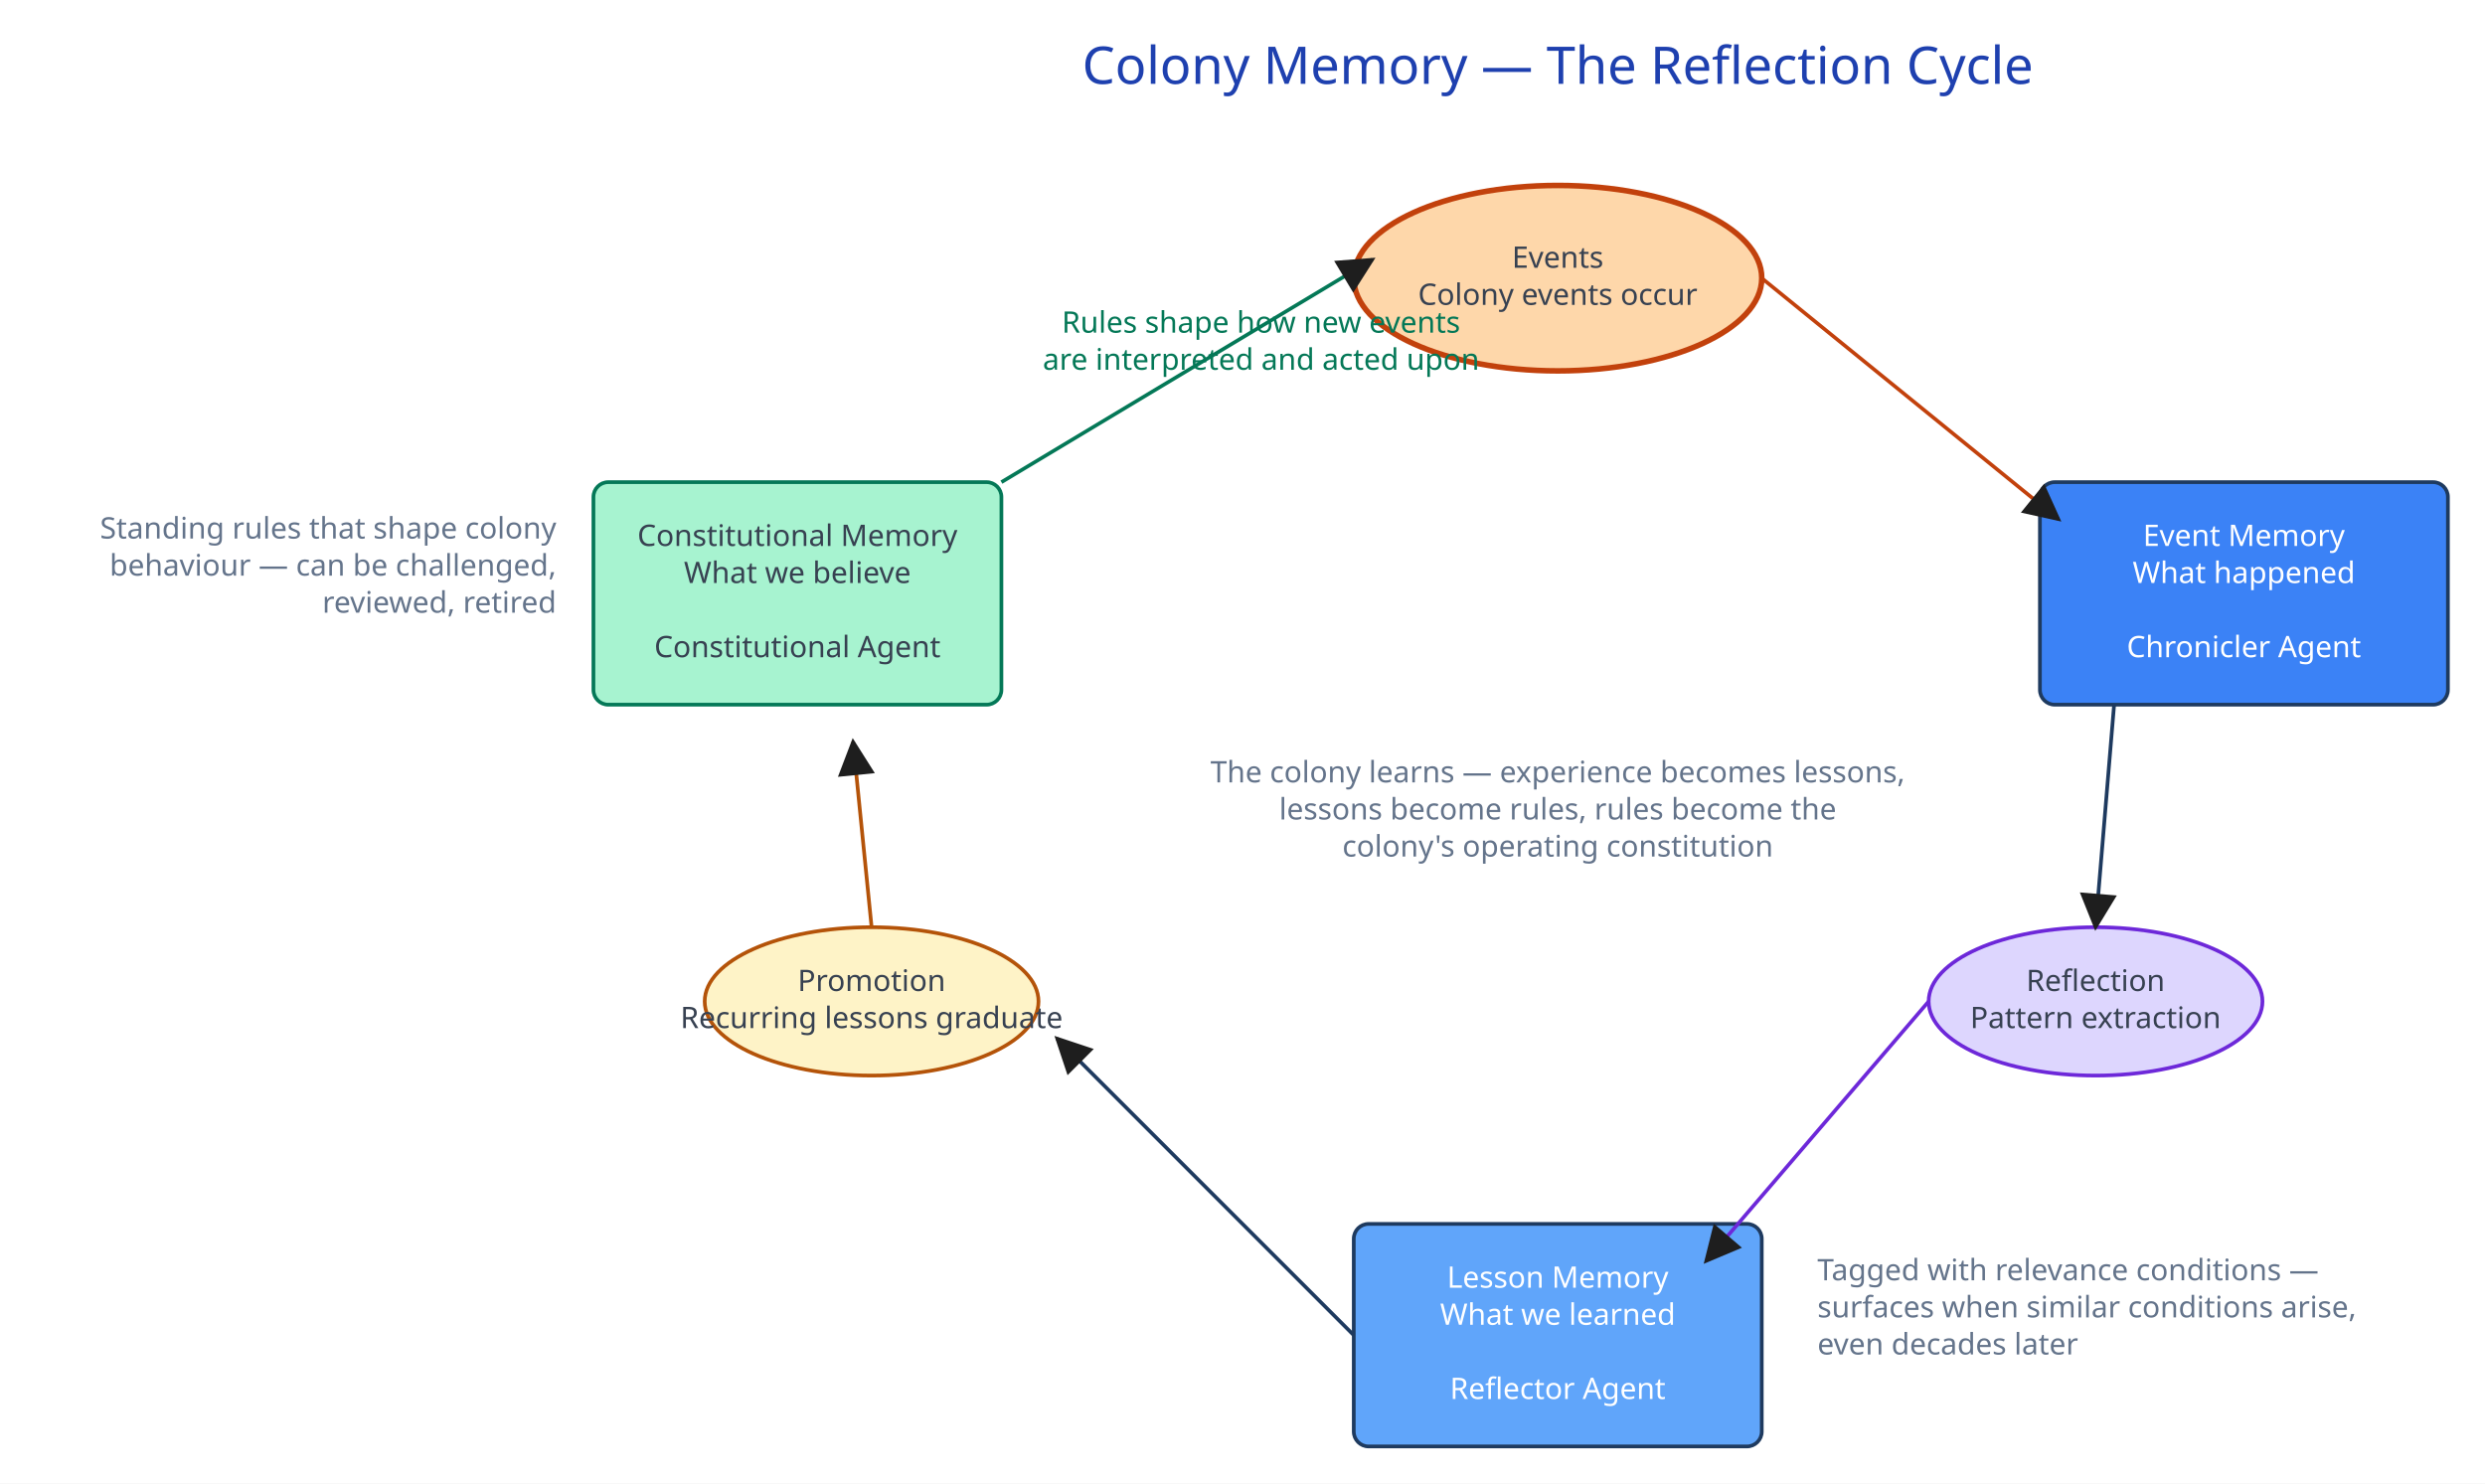
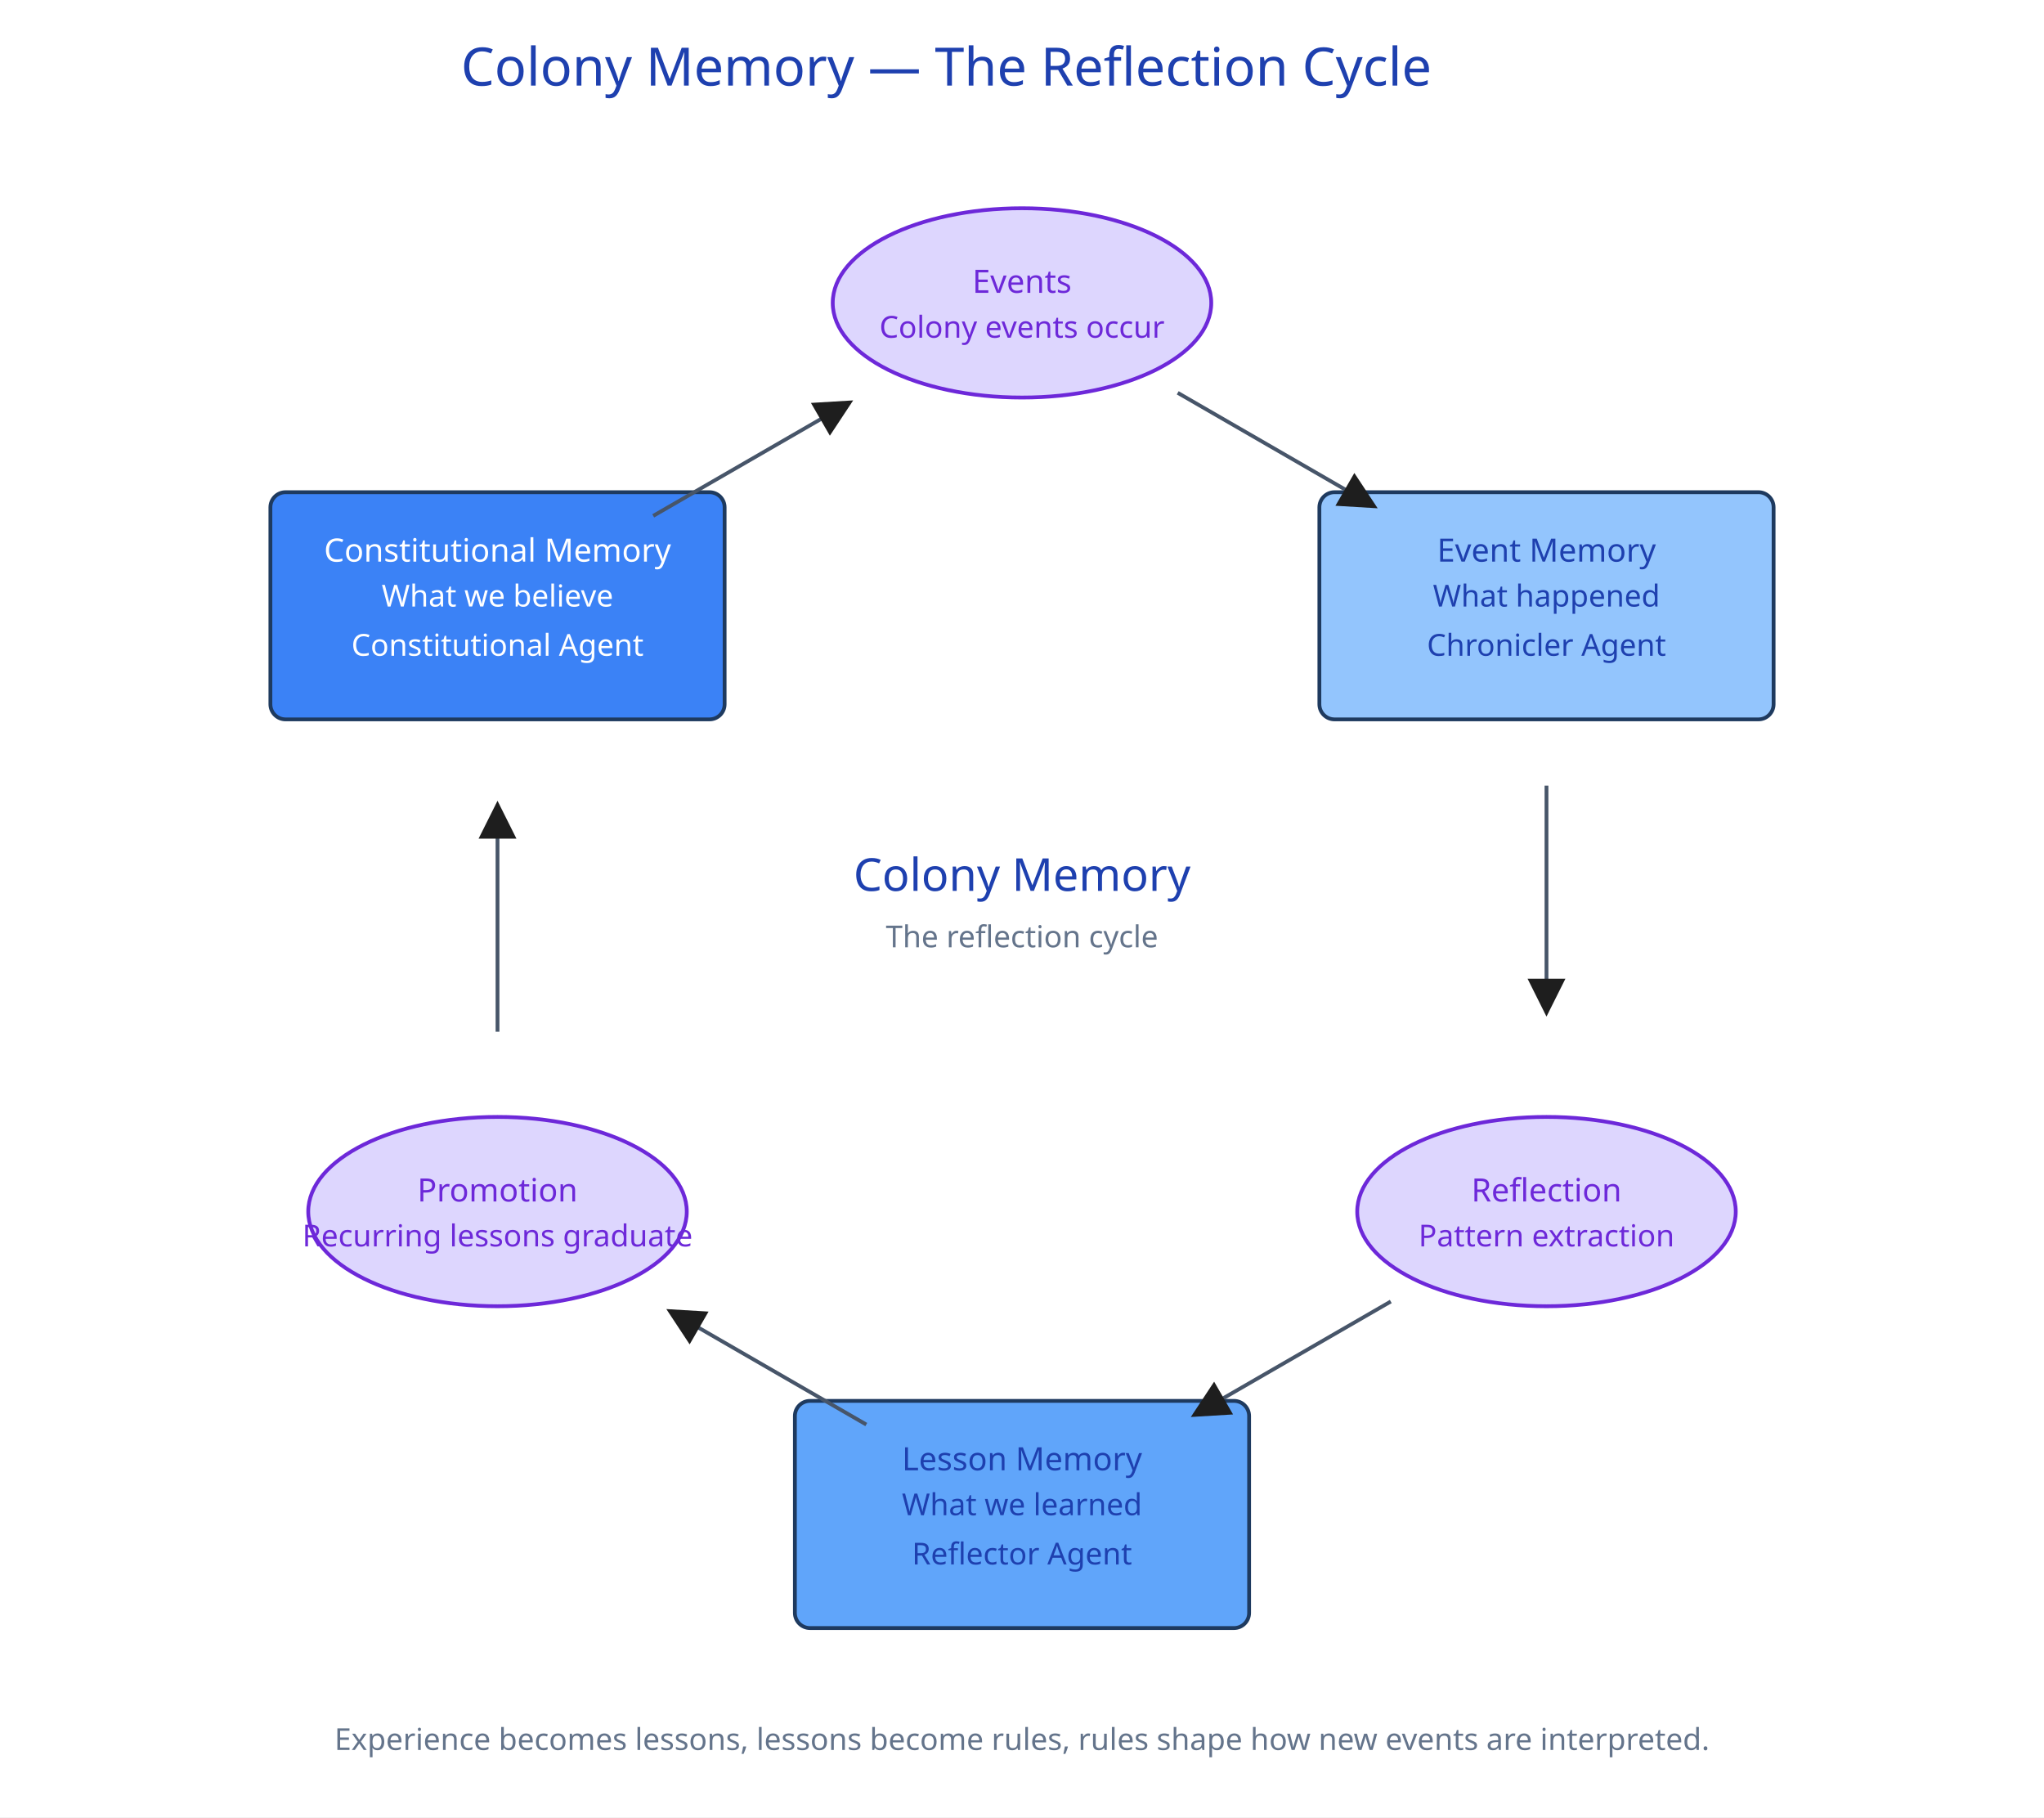
- <svg xmlns="http://www.w3.org/2000/svg" viewBox="-20 -20 1340 800" width="1340" height="800" font-family="Virgil, Segoe UI Emoji, sans-serif">
-   <rect x="-20" y="-20" width="1340" height="800" fill="#ffffff" />
+ <svg xmlns="http://www.w3.org/2000/svg" viewBox="-20 -20 1080 960" width="1080" height="960" font-family="Virgil, Segoe UI Emoji, sans-serif">
+   <rect x="-20" y="-20" width="1080" height="960" fill="#ffffff" />
  <defs>
    <marker id="arrowhead" markerWidth="10" markerHeight="10" refX="9" refY="5" orient="auto" markerUnits="strokeWidth">
      <path d="M 0 0 L 10 5 L 0 10 z" fill="#1e1e1e" />
    </marker>
  </defs>
-   <ellipse cx="820.0" cy="130.0" rx="110.0" ry="50.0" fill="#fed7aa" stroke="#c2410c" stroke-width="3" />
-   <rect x="1080" y="240" width="220" height="120" rx="8" ry="8" fill="#3b82f6" stroke="#1e3a5f" stroke-width="2" />
-   <ellipse cx="1110.0" cy="520.0" rx="90.0" ry="40.0" fill="#ddd6fe" stroke="#6d28d9" stroke-width="2" />
-   <rect x="710" y="640" width="220" height="120" rx="8" ry="8" fill="#60a5fa" stroke="#1e3a5f" stroke-width="2" />
-   <ellipse cx="450.0" cy="520.0" rx="90.0" ry="40.0" fill="#fef3c7" stroke="#b45309" stroke-width="2" />
-   <rect x="300" y="240" width="220" height="120" rx="8" ry="8" fill="#a7f3d0" stroke="#047857" stroke-width="2" />
-   <path d="M 930,130 L 1090,260" fill="none" stroke="#c2410c" stroke-width="2" marker-end="url(#arrowhead)" />
-   <path d="M 1120,360 L 1110,480" fill="none" stroke="#1e3a5f" stroke-width="2" marker-end="url(#arrowhead)" />
-   <path d="M 1020,520 L 900,660" fill="none" stroke="#6d28d9" stroke-width="2" marker-end="url(#arrowhead)" />
-   <path d="M 710,700 L 550,540" fill="none" stroke="#1e3a5f" stroke-width="2" marker-end="url(#arrowhead)" />
-   <path d="M 450,480 L 440,380" fill="none" stroke="#b45309" stroke-width="2" marker-end="url(#arrowhead)" />
-   <path d="M 520,240 L 720,120" fill="none" stroke="#047857" stroke-width="2" marker-end="url(#arrowhead)" />
-   <text x="820.0" y="25.2" fill="#1e40af" font-size="28" text-anchor="middle">Colony Memory — The Reflection Cycle</text>
-   <text x="820.0" y="124.4" fill="#374151" font-size="16" text-anchor="middle">Events</text>
-   <text x="820.0" y="144.4" fill="#374151" font-size="16" text-anchor="middle">Colony events occur</text>
-   <text x="1190.0" y="274.4" fill="#ffffff" font-size="16" text-anchor="middle">Event Memory</text>
-   <text x="1190.0" y="294.4" fill="#ffffff" font-size="16" text-anchor="middle">What happened</text>
-   <text x="1190.0" y="314.4" fill="#ffffff" font-size="16" text-anchor="middle" />
-   <text x="1190.0" y="334.4" fill="#ffffff" font-size="16" text-anchor="middle">Chronicler Agent</text>
-   <text x="1110.0" y="514.4" fill="#374151" font-size="16" text-anchor="middle">Reflection</text>
-   <text x="1110.0" y="534.4" fill="#374151" font-size="16" text-anchor="middle">Pattern extraction</text>
-   <text x="820.0" y="674.4" fill="#ffffff" font-size="16" text-anchor="middle">Lesson Memory</text>
-   <text x="820.0" y="694.4" fill="#ffffff" font-size="16" text-anchor="middle">What we learned</text>
-   <text x="820.0" y="714.4" fill="#ffffff" font-size="16" text-anchor="middle" />
-   <text x="820.0" y="734.4" fill="#ffffff" font-size="16" text-anchor="middle">Reflector Agent</text>
-   <text x="960" y="670.4" fill="#64748b" font-size="16" text-anchor="start">Tagged with relevance conditions —</text>
-   <text x="960" y="690.4" fill="#64748b" font-size="16" text-anchor="start">surfaces when similar conditions arise,</text>
-   <text x="960" y="710.4" fill="#64748b" font-size="16" text-anchor="start">even decades later</text>
-   <text x="450.0" y="514.4" fill="#374151" font-size="16" text-anchor="middle">Promotion</text>
-   <text x="450.0" y="534.4" fill="#374151" font-size="16" text-anchor="middle">Recurring lessons graduate</text>
-   <text x="410.0" y="274.4" fill="#374151" font-size="16" text-anchor="middle">Constitutional Memory</text>
-   <text x="410.0" y="294.4" fill="#374151" font-size="16" text-anchor="middle">What we believe</text>
-   <text x="410.0" y="314.4" fill="#374151" font-size="16" text-anchor="middle" />
-   <text x="410.0" y="334.4" fill="#374151" font-size="16" text-anchor="middle">Constitutional Agent</text>
-   <text x="280" y="270.4" fill="#64748b" font-size="16" text-anchor="end">Standing rules that shape colony</text>
-   <text x="280" y="290.4" fill="#64748b" font-size="16" text-anchor="end">behaviour — can be challenged,</text>
-   <text x="280" y="310.4" fill="#64748b" font-size="16" text-anchor="end">reviewed, retired</text>
-   <text x="660.0" y="159.4" fill="#047857" font-size="16" text-anchor="middle">Rules shape how new events</text>
-   <text x="660.0" y="179.4" fill="#047857" font-size="16" text-anchor="middle">are interpreted and acted upon</text>
-   <text x="820.0" y="401.9" fill="#64748b" font-size="16" text-anchor="middle">The colony learns — experience becomes lessons,</text>
-   <text x="820.0" y="421.9" fill="#64748b" font-size="16" text-anchor="middle">lessons become rules, rules become the</text>
-   <text x="820.0" y="441.9" fill="#64748b" font-size="16" text-anchor="middle">colony's operating constitution</text>
+   <ellipse cx="520.0" cy="140.0" rx="100.0" ry="50.0" fill="#ddd6fe" stroke="#6d28d9" stroke-width="2" />
+   <rect x="677.128" y="240.0" width="240" height="120" rx="8" ry="8" fill="#93c5fd" stroke="#1e3a5f" stroke-width="2" />
+   <ellipse cx="797.128" cy="620.0" rx="100.0" ry="50.0" fill="#ddd6fe" stroke="#6d28d9" stroke-width="2" />
+   <rect x="400.0" y="720.0" width="240" height="120" rx="8" ry="8" fill="#60a5fa" stroke="#1e3a5f" stroke-width="2" />
+   <ellipse cx="242.872" cy="620.0" rx="100.0" ry="50.0" fill="#ddd6fe" stroke="#6d28d9" stroke-width="2" />
+   <rect x="122.872" y="240.0" width="240" height="120" rx="8" ry="8" fill="#3b82f6" stroke="#1e3a5f" stroke-width="2" />
+   <path d="M 602.272,187.5 L 706.195,247.5" fill="none" stroke="#475569" stroke-width="2" marker-end="url(#arrowhead)" />
+   <path d="M 797.128,395.0 L 797.128,515.0" fill="none" stroke="#475569" stroke-width="2" marker-end="url(#arrowhead)" />
+   <path d="M 714.856,667.5 L 610.933,727.5" fill="none" stroke="#475569" stroke-width="2" marker-end="url(#arrowhead)" />
+   <path d="M 437.728,732.5 L 333.805,672.5" fill="none" stroke="#475569" stroke-width="2" marker-end="url(#arrowhead)" />
+   <path d="M 242.872,525.0 L 242.872,405.0" fill="none" stroke="#475569" stroke-width="2" marker-end="url(#arrowhead)" />
+   <path d="M 325.144,252.5 L 429.067,192.5" fill="none" stroke="#475569" stroke-width="2" marker-end="url(#arrowhead)" />
+   <text x="480.0" y="25.2" fill="#1e40af" font-size="28" text-anchor="middle">Colony Memory — The Reflection Cycle</text>
+   <text x="520.0" y="134.675" fill="#6d28d9" font-size="17" text-anchor="middle">Events</text>
+   <text x="520.0" y="158.4" fill="#6d28d9" font-size="16" text-anchor="middle">Colony events occur</text>
+   <text x="797.128" y="276.675" fill="#1e40af" font-size="17" text-anchor="middle">Event Memory</text>
+   <text x="797.128" y="300.4" fill="#1e40af" font-size="16" text-anchor="middle">What happened</text>
+   <text x="797.128" y="326.4" fill="#1e40af" font-size="16" text-anchor="middle">Chronicler Agent</text>
+   <text x="797.128" y="614.675" fill="#6d28d9" font-size="17" text-anchor="middle">Reflection</text>
+   <text x="797.128" y="638.4" fill="#6d28d9" font-size="16" text-anchor="middle">Pattern extraction</text>
+   <text x="520.0" y="756.675" fill="#1e40af" font-size="17" text-anchor="middle">Lesson Memory</text>
+   <text x="520.0" y="780.4" fill="#1e40af" font-size="16" text-anchor="middle">What we learned</text>
+   <text x="520.0" y="806.4" fill="#1e40af" font-size="16" text-anchor="middle">Reflector Agent</text>
+   <text x="242.872" y="614.675" fill="#6d28d9" font-size="17" text-anchor="middle">Promotion</text>
+   <text x="242.872" y="638.4" fill="#6d28d9" font-size="16" text-anchor="middle">Recurring lessons graduate</text>
+   <text x="242.872" y="276.675" fill="#ffffff" font-size="17" text-anchor="middle">Constitutional Memory</text>
+   <text x="242.872" y="300.4" fill="#ffffff" font-size="16" text-anchor="middle">What we believe</text>
+   <text x="242.872" y="326.4" fill="#ffffff" font-size="16" text-anchor="middle">Constitutional Agent</text>
+   <text x="520.0" y="450.6" fill="#1e40af" font-size="24" text-anchor="middle">Colony Memory</text>
+   <text x="520.0" y="480.4" fill="#64748b" font-size="16" text-anchor="middle">The reflection cycle</text>
+   <text x="520.0" y="904.4" fill="#64748b" font-size="16" text-anchor="middle">Experience becomes lessons, lessons become rules, rules shape how new events are interpreted.</text>
</svg>
